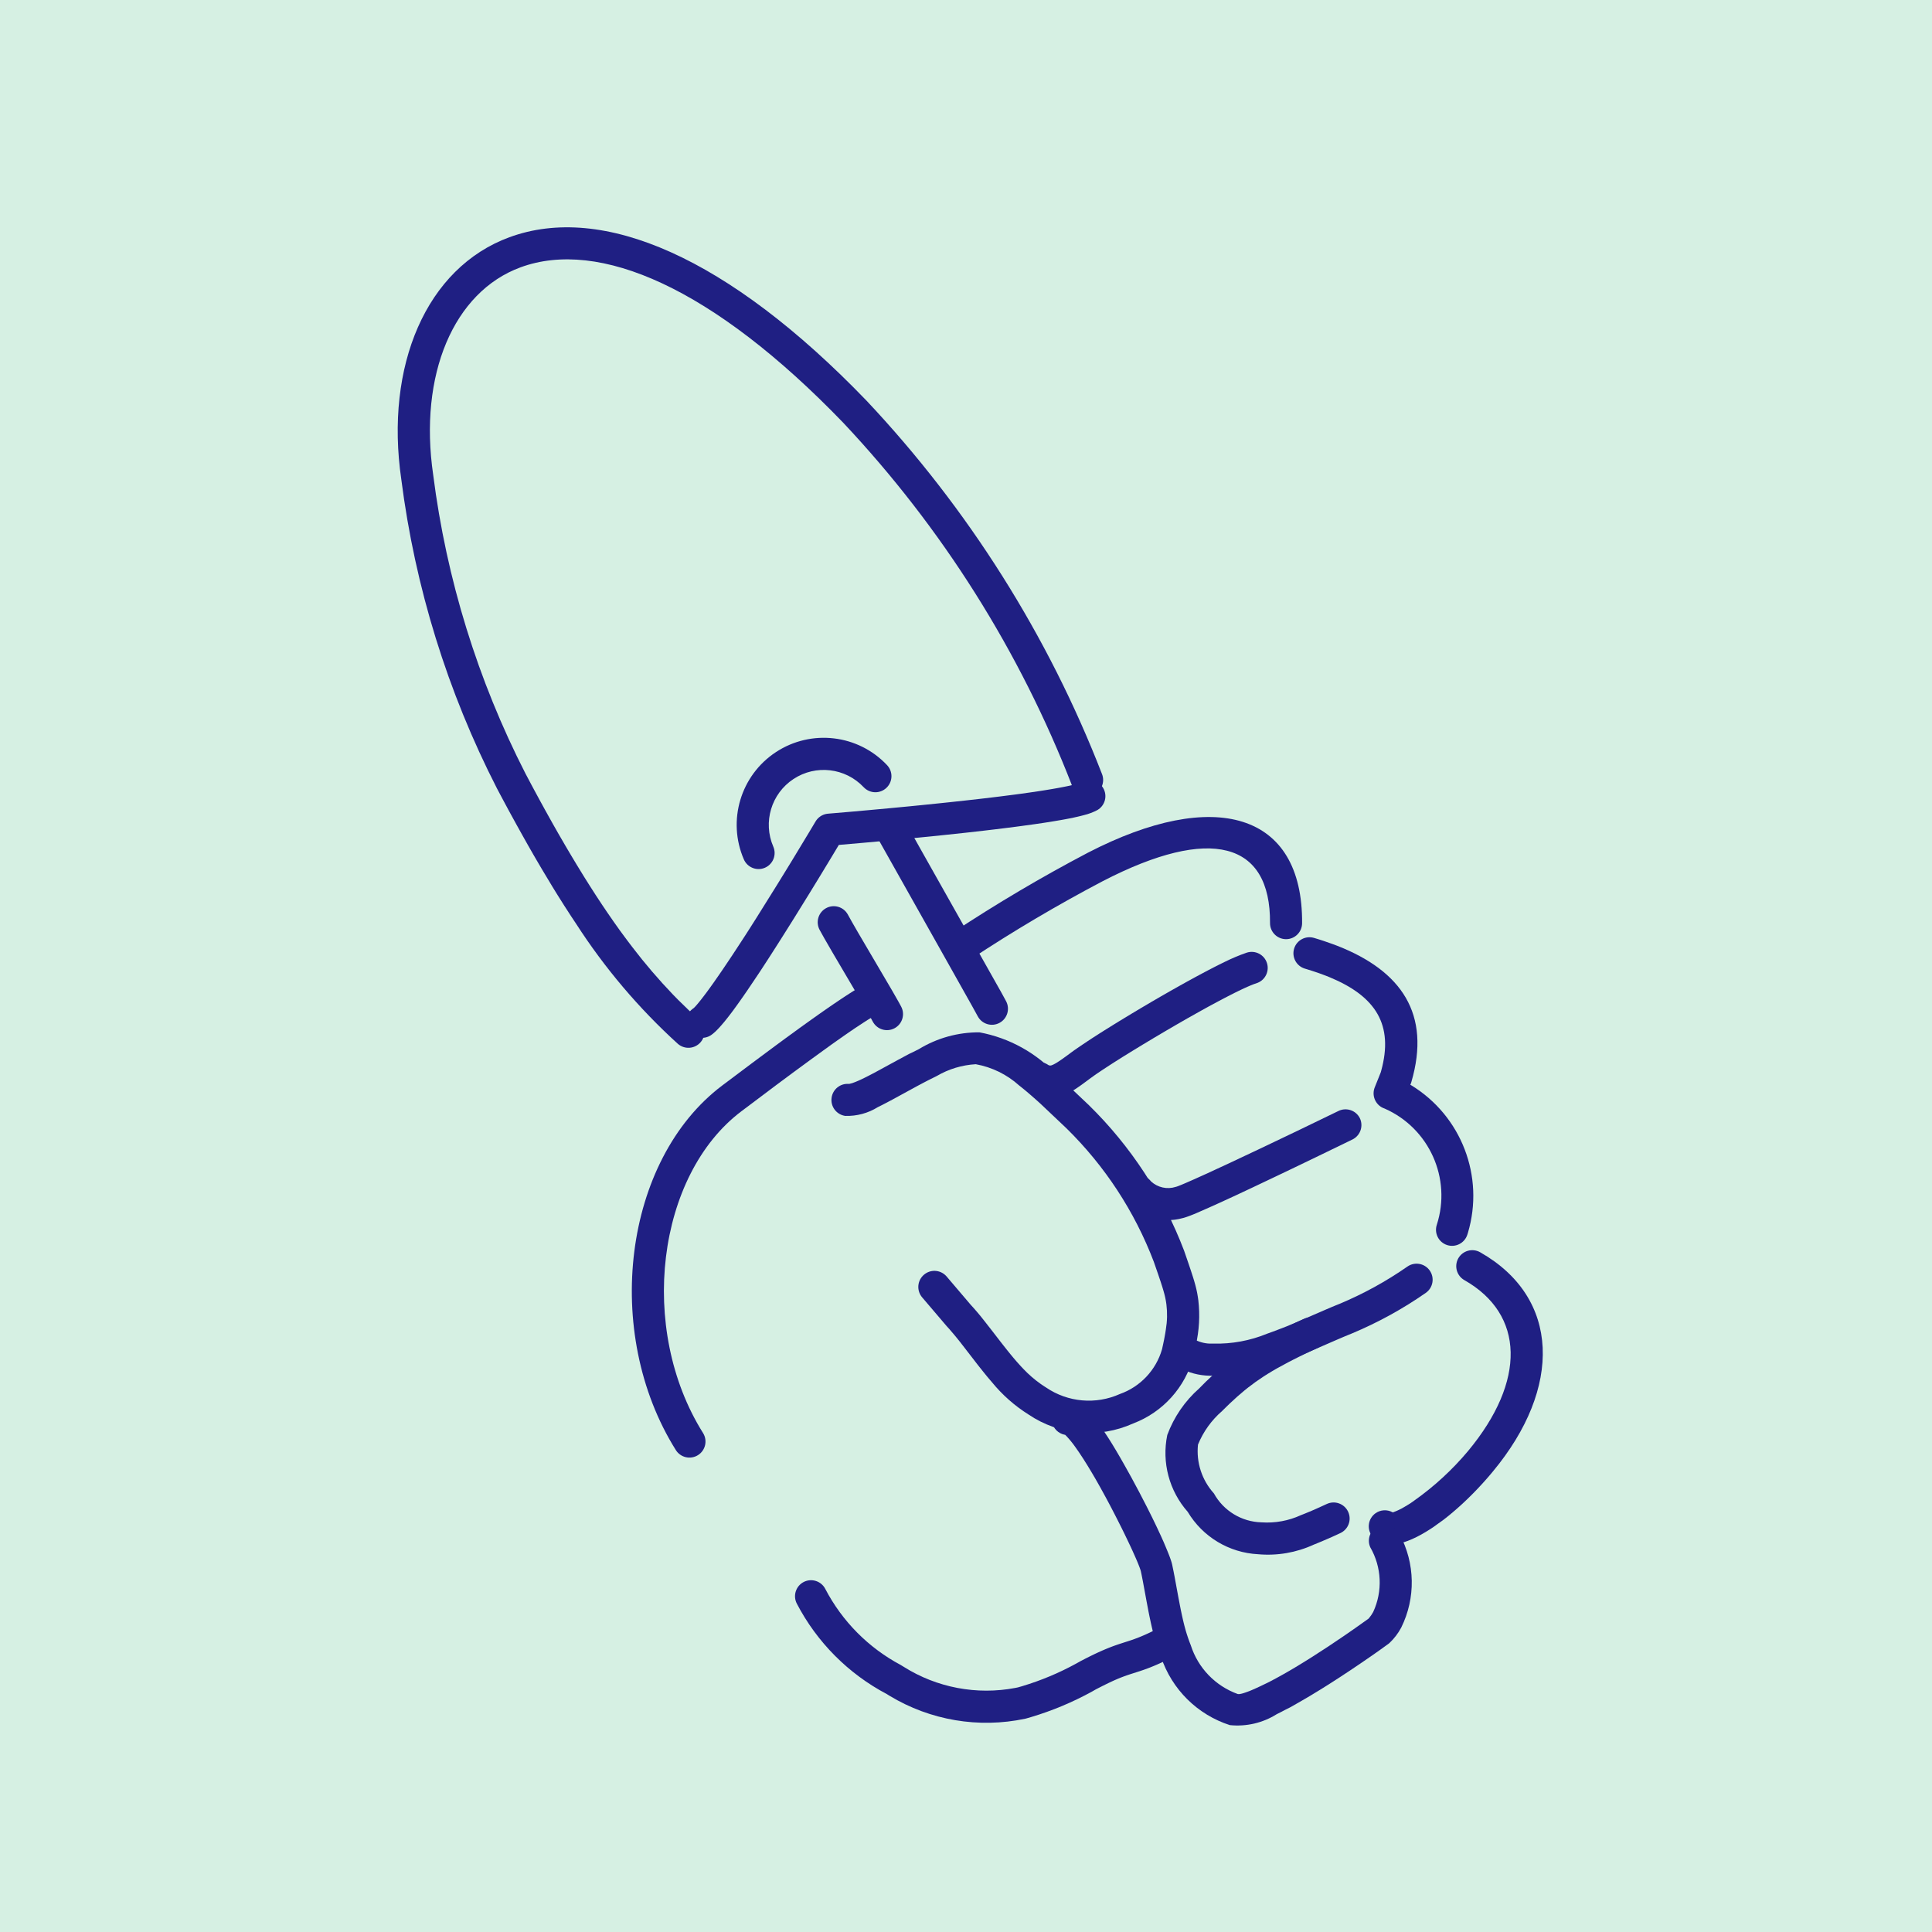
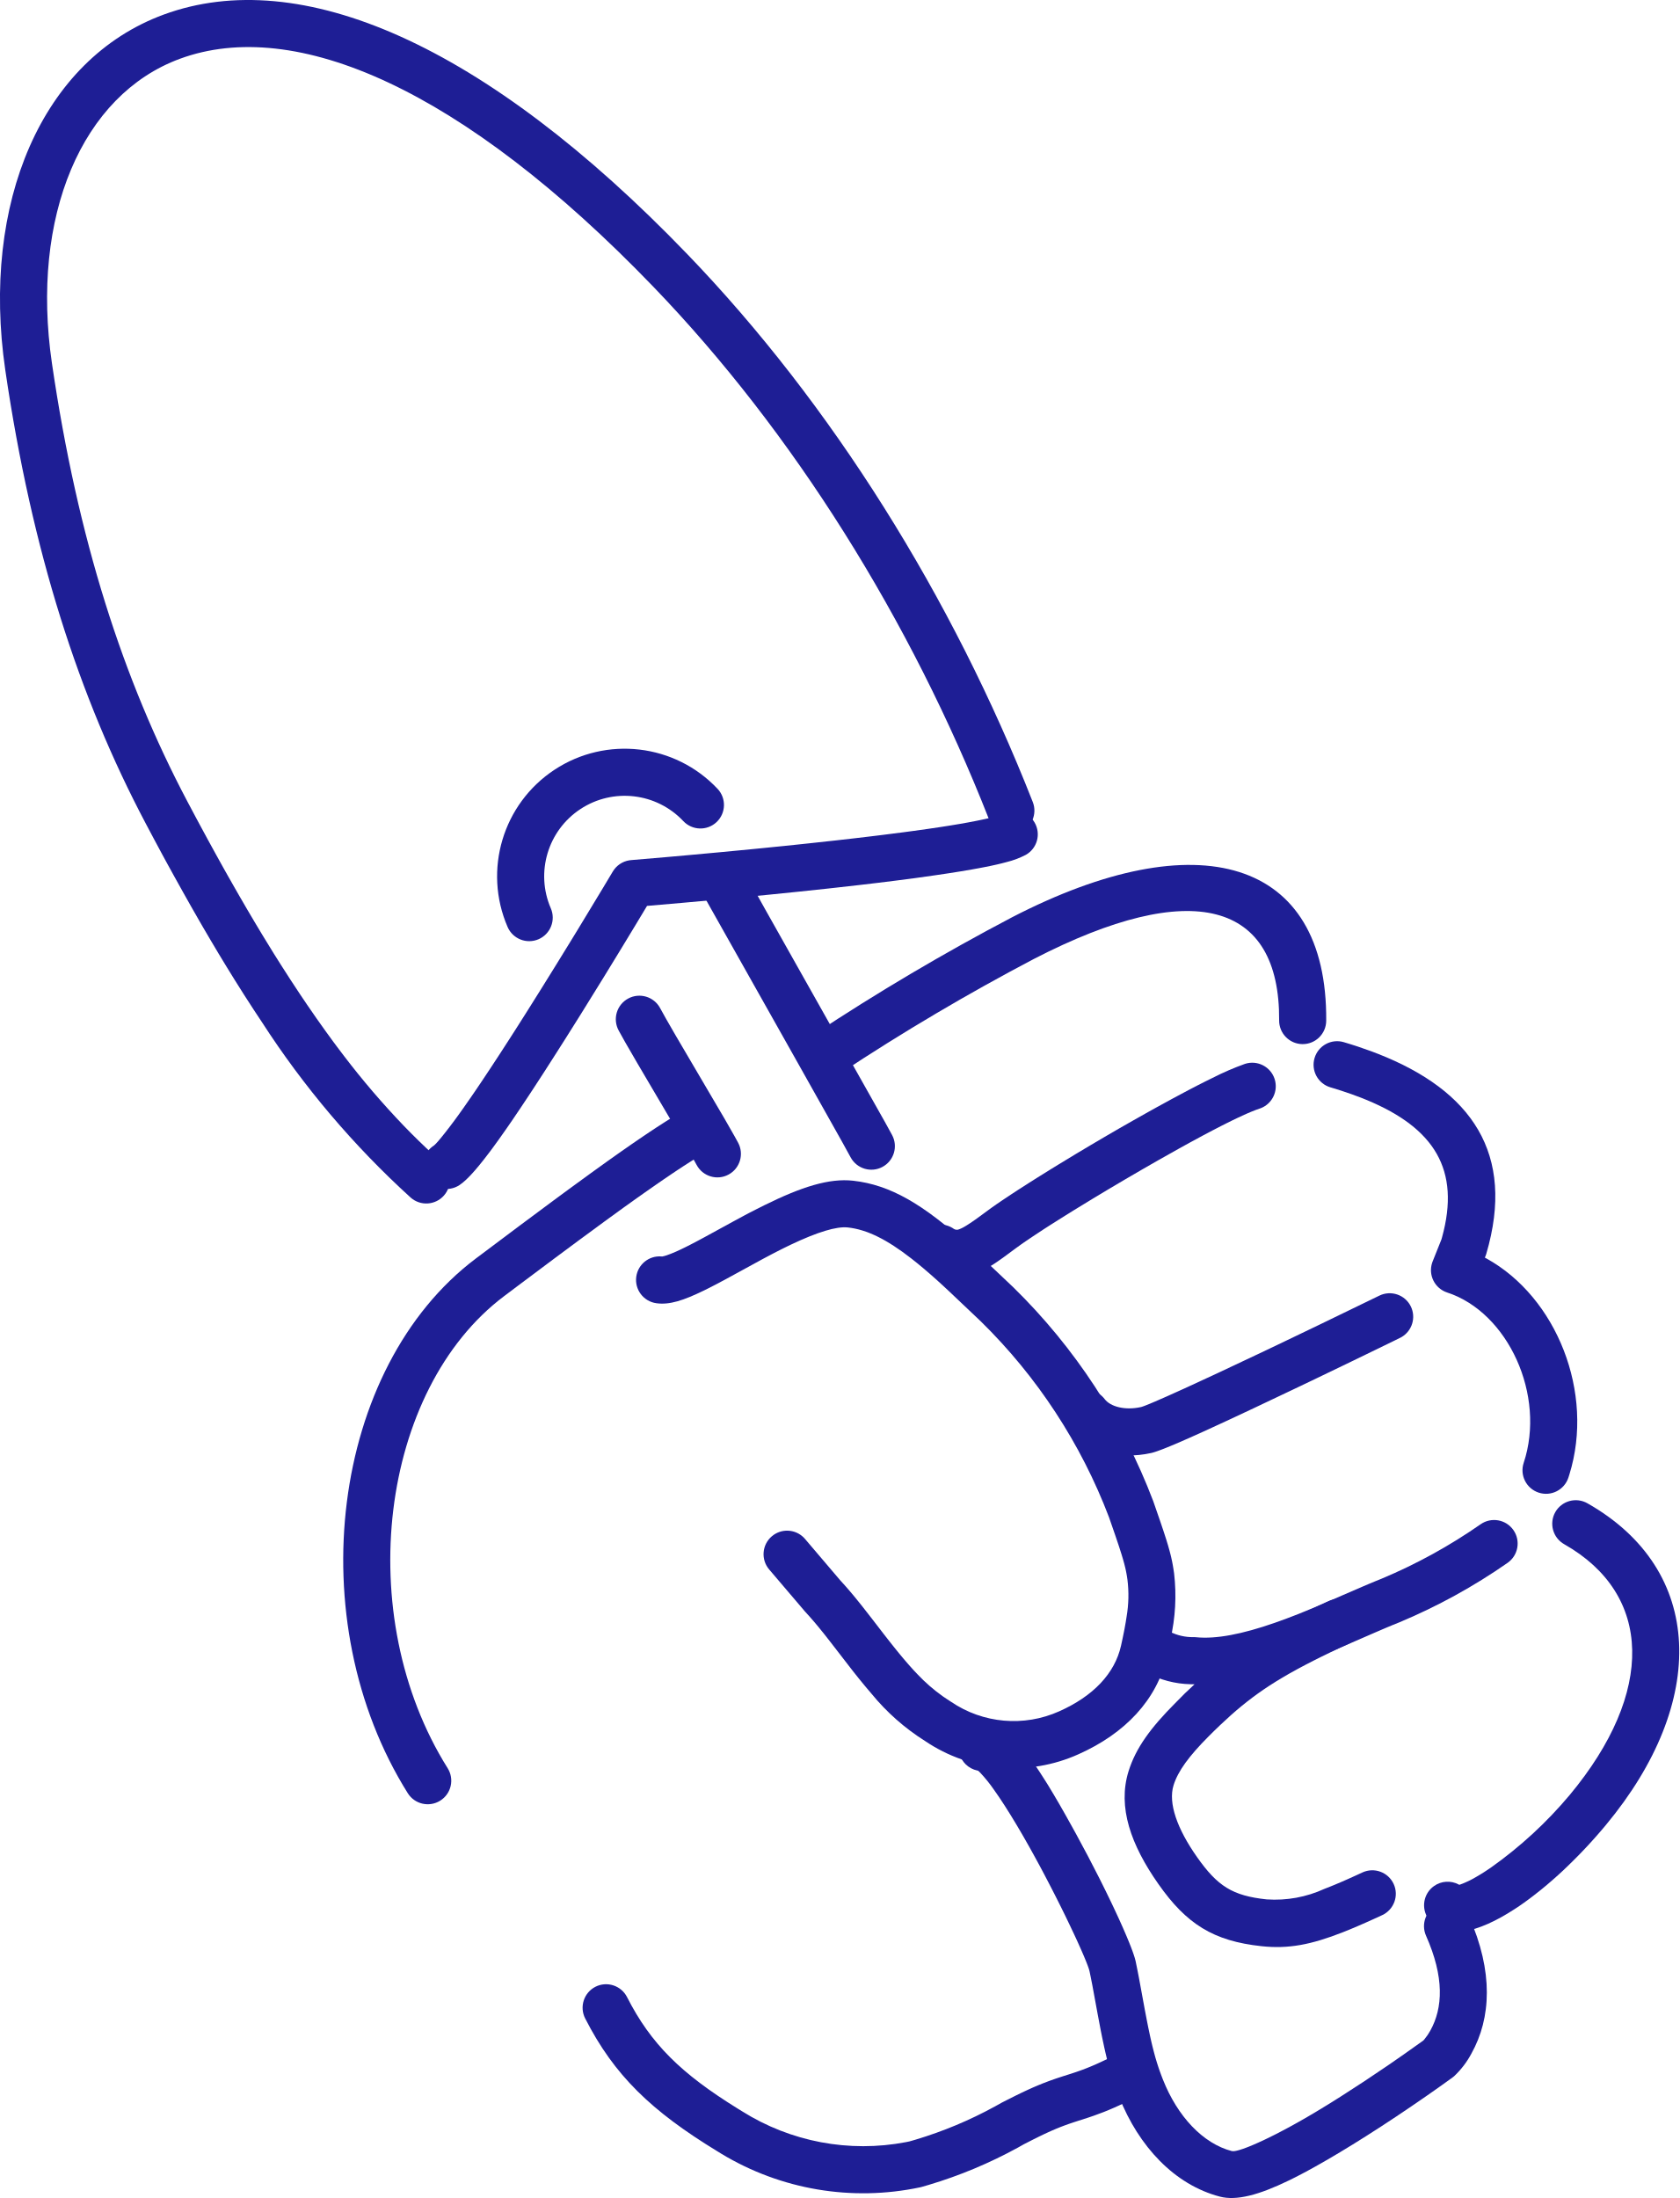
- <svg xmlns="http://www.w3.org/2000/svg" width="85" height="85" viewBox="0 0 85 85">
+ <svg xmlns="http://www.w3.org/2000/svg" width="182.882" height="239.367" viewBox="0 0 182.882 239.367">
  <defs>
    <clipPath id="clip-path">
-       <path id="Path_53498" data-name="Path 53498" d="M1153.109-219.781a.706.706,0,0,1,.933.24l.033.058.559,1,3.6,6.39.2.367a.706.706,0,0,1-.285.957.706.706,0,0,1-.957-.285l-.245-.445-1.336-2.378-2.757-4.9-.028-.05A.706.706,0,0,1,1153.109-219.781Z" transform="translate(-1152.741 219.868)" fill="#1f1f83" />
+       <path id="Path_53498" data-name="Path 53498" d="M1154.078-219.555a2.564,2.564,0,0,1,3.389.873l.121.21,2.03,3.639,13.063,23.2.731,1.331a2.564,2.564,0,0,1-1.035,3.475,2.564,2.564,0,0,1-3.475-1.034l-.888-1.617-4.849-8.633-10.01-17.781-.1-.183A2.565,2.565,0,0,1,1154.078-219.555Z" transform="translate(-1152.741 219.868)" fill="#1e1e95" />
    </clipPath>
    <clipPath id="clip-path-2">
-       <path id="Path_53500" data-name="Path 53500" d="M1233.335-151.882a.706.706,0,0,1,.963-.266c3.525,2,3.62,5.962.555,9.649l-.127.151-.129.15-.065.074-.132.147-.134.145-.135.143-.136.14-.138.138-.138.135-.139.132-.14.129-.07.063-.14.124-.141.121-.14.117-.07.057-.14.111-.07.054-.14.1-.139.1-.138.1-.137.091c-1.115.726-2.114.965-2.589.294a.706.706,0,0,1,.168-.984.706.706,0,0,1,.74-.047l.017.01.037-.012a2.813,2.813,0,0,0,.465-.222l.14-.083c.1-.059.2-.124.3-.2a12.527,12.527,0,0,0,2.373-2.185c2.559-3.079,2.489-6.012-.166-7.518A.706.706,0,0,1,1233.335-151.882Z" transform="translate(-1229.395 152.24)" fill="#1f1f83" />
+       <path id="Path_53500" data-name="Path 53500" d="M1243.7-150.941a2.564,2.564,0,0,1,3.5-.964c12.8,7.263,13.142,21.643,2.017,35.029l-.463.549-.469.543q-.118.135-.238.269l-.479.533-.485.526-.491.518-.495.509-.5.5-.5.49-.5.479-.507.468c-.084.077-.17.154-.255.23l-.509.45-.51.438-.51.424c-.085.07-.169.139-.255.207l-.509.4-.254.2-.507.381-.5.365-.5.349-.5.331c-4.047,2.636-7.675,3.5-9.4,1.068a2.563,2.563,0,0,1,.611-3.573,2.563,2.563,0,0,1,2.688-.17l.063.036.134-.043a10.206,10.206,0,0,0,1.689-.806l.507-.3c.346-.213.712-.451,1.092-.712a45.488,45.488,0,0,0,8.615-7.933c9.289-11.177,9.034-21.824-.6-27.293A2.564,2.564,0,0,1,1243.7-150.941Z" transform="translate(-1229.395 152.24)" fill="#1e1e95" />
    </clipPath>
    <clipPath id="clip-path-3">
-       <path id="Path_53502" data-name="Path 53502" d="M1217.7-200.484a.706.706,0,0,1,.877-.477l.214.065.21.068q.207.069.406.142l.2.075c2.806,1.1,4.131,2.991,3.252,5.994l-.01.032-.012.032-.022.055.045.024a5.7,5.7,0,0,1,2.489,6.486l-.029.091a.706.706,0,0,1-.892.448.706.706,0,0,1-.448-.893,4.183,4.183,0,0,0-2.295-5.11.706.706,0,0,1-.452-.89l.016-.044.264-.659.017-.06c.562-2.033-.235-3.279-2.245-4.117l-.186-.075q-.285-.111-.6-.212l-.213-.067-.106-.032A.706.706,0,0,1,1217.7-200.484Z" transform="translate(-1217.674 200.991)" fill="#1f1f83" />
+       <path id="Path_53502" data-name="Path 53502" d="M1217.78-199.153a2.562,2.562,0,0,1,3.184-1.732c.261.078.522.156.778.237l.761.245q.753.249,1.472.516l.711.272c10.187,4,15,10.858,11.805,21.76l-.038.118-.043.116-.081.2.164.088c7.649,4.21,11.813,14.623,9.037,23.547l-.105.33a2.563,2.563,0,0,1-3.24,1.626,2.562,2.562,0,0,1-1.627-3.24c2.443-7.364-1.7-16.386-8.332-18.552a2.562,2.562,0,0,1-1.64-3.231l.058-.159.957-2.394.062-.216c2.039-7.38-.852-11.9-8.15-14.944l-.674-.272q-1.033-.4-2.172-.77l-.773-.242-.384-.115A2.562,2.562,0,0,1,1217.78-199.153Z" transform="translate(-1217.674 200.991)" fill="#1e1e95" />
    </clipPath>
    <clipPath id="clip-path-4">
-       <path id="Path_53504" data-name="Path 53504" d="M1169.748-218.147c5.556-2.87,9.454-1.78,9.419,3.107a.706.706,0,0,1-.711.7.706.706,0,0,1-.7-.711c.025-3.562-2.6-4.3-7.354-1.845a67.17,67.17,0,0,0-5.823,3.444.706.706,0,0,1-.978-.2.706.706,0,0,1,.2-.979A68.591,68.591,0,0,1,1169.748-218.147Z" transform="translate(-1163.482 219.715)" fill="#1f1f83" />
+       <path id="Path_53504" data-name="Path 53504" d="M1186.232-214.023c20.171-10.418,34.322-6.462,34.194,11.28a2.563,2.563,0,0,1-2.582,2.545,2.565,2.565,0,0,1-2.545-2.582c.092-12.933-9.454-15.6-26.7-6.7a243.839,243.839,0,0,0-21.139,12.5,2.562,2.562,0,0,1-3.552-.723,2.564,2.564,0,0,1,.722-3.552A249.022,249.022,0,0,1,1186.232-214.023Z" transform="translate(-1163.482 219.715)" fill="#1e1e95" />
    </clipPath>
    <clipPath id="clip-path-5">
-       <path id="Path_53506" data-name="Path 53506" d="M1143.932-205.737a.706.706,0,0,1,.957.285l.176.317.281.488,1.482,2.523.293.513.109.2a.706.706,0,0,1-.285.957.706.706,0,0,1-.957-.285l-.147-.266-.226-.395-.415-.709-.994-1.689-.357-.618-.183-.329-.018-.033A.706.706,0,0,1,1143.932-205.737Z" transform="translate(-1143.561 205.822)" fill="#1f1f83" />
+       <path id="Path_53506" data-name="Path 53506" d="M1144.907-205.513a2.563,2.563,0,0,1,3.474,1.036l.638,1.149,1.02,1.773,5.38,9.159,1.063,1.861.395.718a2.564,2.564,0,0,1-1.036,3.474,2.562,2.562,0,0,1-3.473-1.036l-.534-.964-.822-1.434-1.505-2.573-3.61-6.132-1.3-2.244-.664-1.193-.065-.118A2.563,2.563,0,0,1,1144.907-205.513Z" transform="translate(-1143.561 205.822)" fill="#1e1e95" />
    </clipPath>
    <clipPath id="clip-path-6">
-       <path id="Path_53508" data-name="Path 53508" d="M1125.553-193.133a.706.706,0,0,1-.239.97l-.156.1-.166.1-.176.113-.186.122-.2.132-.207.141-.218.15-.348.244-.247.175-.4.289-.573.416-.757.556-.691.513-1.063.8-.491.369c-3.728,2.807-4.572,9.57-1.693,14.16a.706.706,0,0,1-.223.973.706.706,0,0,1-.974-.223c-3.251-5.184-2.3-12.768,2.04-16.039l1.3-.976,1.025-.762.469-.345.652-.475.5-.358.37-.262.345-.241.244-.167.305-.206.215-.142.268-.173.188-.117.119-.073A.706.706,0,0,1,1125.553-193.133Z" transform="translate(-1114.608 193.474)" fill="#1f1f83" />
+       <path id="Path_53508" data-name="Path 53508" d="M1154.345-192.236a2.563,2.563,0,0,1-.868,3.52l-.568.348-.6.379-.639.412-.676.444-.713.478-.752.511-.793.546-1.264.884-.9.634-1.465,1.048-2.081,1.511-2.749,2.02-2.508,1.861-3.858,2.886-1.783,1.34c-13.532,10.189-16.6,34.742-6.146,51.407a2.563,2.563,0,0,1-.809,3.534,2.564,2.564,0,0,1-3.534-.809c-11.8-18.818-8.362-46.354,7.406-58.227l4.723-3.542,3.721-2.766,1.7-1.253,2.366-1.724,1.807-1.3,1.342-.951,1.254-.875.885-.608,1.108-.748.78-.515.973-.627.681-.426.434-.264A2.563,2.563,0,0,1,1154.345-192.236Z" transform="translate(-1114.608 193.474)" fill="#1e1e95" />
    </clipPath>
    <clipPath id="clip-path-7">
-       <path id="Path_53510" data-name="Path 53510" d="M1140.41-100.758a.706.706,0,0,1,.95.309,7.959,7.959,0,0,0,3.315,3.342l.132.081a6.825,6.825,0,0,0,4.916.929l.112-.023.184-.053a12.291,12.291,0,0,0,2.377-.994l.213-.119.217-.112.2-.1.183-.089.172-.08.161-.072.154-.066.15-.061.148-.057.074-.027.151-.053.078-.026.16-.052.228-.073.137-.045.131-.046.064-.024.129-.049.13-.053.135-.058.141-.064.151-.071.164-.08.179-.09.2-.1a.706.706,0,0,1,.952.3.706.706,0,0,1-.3.952l-.217.112-.2.1-.183.089-.172.08-.161.072-.154.066-.15.061-.074.029-.149.055-.075.027-.154.052-.458.147-.134.045-.129.047-.129.049-.13.053-.135.058-.141.064-.074.035-.157.076-.172.085-.284.145-.175.1a13.717,13.717,0,0,1-2.679,1.121l-.215.062-.045.011a8.231,8.231,0,0,1-5.965-1.009l-.121-.075a9.429,9.429,0,0,1-3.961-3.982A.706.706,0,0,1,1140.41-100.758Z" transform="translate(-1140.025 100.835)" fill="#1f1f83" />
+       <path id="Path_53510" data-name="Path 53510" d="M1141.424-100.555a2.564,2.564,0,0,1,3.449,1.12c2.6,5.109,5.892,8.326,12.035,12.132l.478.294a24.779,24.779,0,0,0,17.847,3.373l.406-.083.667-.193a44.619,44.619,0,0,0,8.628-3.609l.774-.431.788-.4.723-.362.666-.325.623-.291.583-.263.56-.239q.274-.114.544-.22l.537-.205.271-.1.547-.192.282-.095.582-.189.828-.263.5-.165.477-.167.234-.085.467-.178c.154-.061.312-.125.471-.191l.489-.209.512-.232.55-.259.6-.291.651-.327.718-.369a2.562,2.562,0,0,1,3.454,1.1,2.564,2.564,0,0,1-1.1,3.455l-.788.4-.723.362-.666.325-.623.291-.584.263-.559.239-.544.22-.268.1-.54.2-.271.1-.557.19-1.661.535-.486.165-.47.169-.467.178c-.154.061-.312.125-.47.191l-.488.209-.512.232-.269.126-.572.275-.623.309-1.03.526-.637.358a49.8,49.8,0,0,1-9.727,4.068l-.78.226-.163.04a29.88,29.88,0,0,1-21.653-3.663l-.439-.271c-7.167-4.371-11.223-8.26-14.38-14.456A2.565,2.565,0,0,1,1141.424-100.555Z" transform="translate(-1140.025 100.835)" fill="#1e1e95" />
    </clipPath>
    <clipPath id="clip-path-8">
-       <path id="Path_53512" data-name="Path 53512" d="M1185.37-198.672a.706.706,0,0,1,.889.455.706.706,0,0,1-.412.873l-.138.048-.052.019-.113.045-.123.053-.134.06-.144.067-.154.074-.162.08-.17.086-.269.139-.284.15-.4.215-.31.171-.643.361-.437.251-.525.306-.495.293-.482.289-.573.35-.323.2-.4.253-.185.119-.334.219-.217.146-.126.088-.165.119-.351.259-.11.079-.145.1-.087.057-.082.05-.04.023-.077.042-.078.039-.08.036-.084.035a1.54,1.54,0,0,1-1.536-.152.706.706,0,0,1-.169-.984.706.706,0,0,1,.944-.2l.041.027a.169.169,0,0,0,.17.007l.044-.018.051-.025.058-.032.066-.039.074-.048.083-.056.094-.065.161-.116.219-.162.12-.087.144-.1.162-.111.275-.184.2-.132.33-.212.236-.149.374-.233.261-.161.544-.33.423-.253.431-.254.435-.253.435-.249.43-.242.282-.157.413-.226.267-.143.259-.137.249-.129.239-.121.227-.112A8.331,8.331,0,0,1,1185.37-198.672Z" transform="translate(-1175.521 198.706)" fill="#1f1f83" />
+       <path id="Path_53512" data-name="Path 53512" d="M1211.277-198.582a2.564,2.564,0,0,1,3.226,1.653,2.564,2.564,0,0,1-1.494,3.169l-.5.176-.188.071-.408.164-.447.192-.488.219-.523.244-.559.268-.587.291-.618.312-.978.505-1.031.545-1.446.782-1.125.621-2.333,1.312-1.587.911-1.905,1.109-1.8,1.063-1.75,1.051-2.082,1.272-1.171.729-1.454.918-.671.431-1.213.8-.787.531-.458.319-.6.433-1.274.94-.4.286-.527.364-.316.206-.3.182-.144.083-.281.154-.283.141-.29.132-.306.128a5.59,5.59,0,0,1-5.576-.551,2.563,2.563,0,0,1-.614-3.573,2.564,2.564,0,0,1,3.426-.711l.147.1a.615.615,0,0,0,.619.026l.161-.065.183-.089.209-.116.238-.143.269-.173.3-.2.341-.237.584-.421.8-.589.435-.316.521-.368.589-.4,1-.667.736-.481,1.2-.769.857-.541,1.356-.846.948-.583,1.977-1.2,1.537-.917,1.565-.922,1.578-.917,1.579-.9,1.561-.88,1.025-.569,1.5-.82.969-.52.939-.5.9-.469.867-.439.823-.406A30.232,30.232,0,0,1,1211.277-198.582Z" transform="translate(-1175.522 198.706)" fill="#1e1e95" />
    </clipPath>
    <clipPath id="clip-path-9">
-       <path id="Path_53514" data-name="Path 53514" d="M1201.444-173.83a.706.706,0,0,1-.282.922l-.214.106-1.279.62-1.056.509-.692.331-1.2.57-.739.347-.726.334-.46.207-.329.144-.226.1-.149.061-.131.051-.113.041-.065.022-.058.018-.049.014-.022.005a2.456,2.456,0,0,1-2.519-.763.706.706,0,0,1,.135-.989.706.706,0,0,1,.958.1l.032.039a1.109,1.109,0,0,0,1.087.24l.026-.007.057-.019.05-.019.127-.051.161-.068.361-.158.526-.237.987-.456,1.337-.63.68-.324,1.047-.5,1.8-.871A.706.706,0,0,1,1201.444-173.83Z" transform="translate(-1190.99 174.226)" fill="#1f1f83" />
+       <path id="Path_53514" data-name="Path 53514" d="M1228.941-172.787a2.564,2.564,0,0,1-1.023,3.346l-.776.386L1222.5-166.8l-3.834,1.847-2.511,1.2-4.365,2.07-2.684,1.258-2.635,1.214-1.67.751-1.193.521-.822.348-.541.22-.476.185-.409.15-.237.081-.209.065-.177.049-.078.018c-3.481.776-7.137-.131-9.144-2.771a2.564,2.564,0,0,1,.491-3.592,2.564,2.564,0,0,1,3.476.348l.115.142c.646.848,2.252,1.247,3.947.87l.095-.026.206-.071.18-.068.46-.184.585-.247,1.311-.573,1.909-.86,3.582-1.655,4.854-2.288,2.468-1.177,3.8-1.825,6.523-3.163A2.564,2.564,0,0,1,1228.941-172.787Z" transform="translate(-1190.99 174.226)" fill="#1e1e95" />
    </clipPath>
    <clipPath id="clip-path-10">
-       <path id="Path_53516" data-name="Path 53516" d="M1208.816-150.012a.706.706,0,0,1,.983.175.706.706,0,0,1-.176.983,17.468,17.468,0,0,1-3.248,1.784l-.185.075-.206.086-.326.14-.958.417-.229.1-.3.124-.281.114-.135.054-.263.1c-.129.049-.256.095-.382.139a7.259,7.259,0,0,1-2.868.517l-.066-.006h-.066a2.925,2.925,0,0,1-1.327-.35l-.093-.053a.706.706,0,0,1-.251-.966.706.706,0,0,1,.924-.274l.042.023a1.512,1.512,0,0,0,.707.207h.125l.041,0a5.836,5.836,0,0,0,2.367-.436c.116-.041.234-.083.355-.129l.247-.095.259-.1.273-.113.143-.06,1.333-.577.22-.094.193-.08.173-.07A16.025,16.025,0,0,0,1208.816-150.012Z" transform="translate(-1198.344 150.139)" fill="#1f1f83" />
+       <path id="Path_53516" data-name="Path 53516" d="M1236.36-149.678a2.564,2.564,0,0,1,3.57.637,2.565,2.565,0,0,1-.637,3.569,63.409,63.409,0,0,1-11.79,6.478l-.673.271-.748.312-1.185.508-3.479,1.513-.83.353-1.075.45-1.019.414-.492.195-.957.367c-.47.177-.931.344-1.386.5-4.047,1.415-7.438,2.095-10.413,1.877l-.24-.021h-.238a10.621,10.621,0,0,1-4.818-1.27l-.339-.191a2.561,2.561,0,0,1-.912-3.509,2.563,2.563,0,0,1,3.354-1l.154.084a5.488,5.488,0,0,0,2.566.753l.452.005.148.011c2.165.218,5.017-.33,8.593-1.581.421-.148.849-.3,1.289-.468l.9-.345.939-.375.992-.409.519-.218,4.839-2.095.8-.34.7-.291.629-.254A58.178,58.178,0,0,0,1236.36-149.678Z" transform="translate(-1198.344 150.139)" fill="#1e1e95" />
    </clipPath>
    <clipPath id="clip-path-11">
-       <path id="Path_53518" data-name="Path 53518" d="M1204.664-141.347a.706.706,0,0,1-.342.938l-.283.133-.268.128-.254.124-.241.121-.229.118c-.335.175-.633.343-.909.514l-.18.115c-.237.154-.458.312-.675.482l-.162.13c-.215.176-.428.366-.649.576l-.167.162-.172.17a3.909,3.909,0,0,0-1.056,1.472,2.767,2.767,0,0,0,.7,2.149,2.461,2.461,0,0,0,2.092,1.273,3.57,3.57,0,0,0,1.737-.317l.182-.072.094-.039.2-.083.208-.091.221-.1.234-.107a.706.706,0,0,1,.938.344.706.706,0,0,1-.344.938l-.258.119-.245.11-.234.1-.223.094-.212.086a4.818,4.818,0,0,1-2.442.421,3.834,3.834,0,0,1-3.1-1.865,3.912,3.912,0,0,1-.9-3.38,5.081,5.081,0,0,1,1.405-2.051,11.74,11.74,0,0,1,2.579-2.029l.214-.122.11-.061.228-.123.118-.062.243-.126.255-.128.268-.131.281-.135.3-.139A.706.706,0,0,1,1204.664-141.347Z" transform="translate(-1197.612 141.755)" fill="#1f1f83" />
+       <path id="Path_53518" data-name="Path 53518" d="M1223.215-140.274a2.563,2.563,0,0,1-1.241,3.406l-1.027.483-.974.466-.923.45-.875.438-.832.428c-1.218.636-2.3,1.246-3.3,1.868l-.655.417c-.859.559-1.662,1.134-2.449,1.751l-.588.471c-.78.64-1.552,1.328-2.354,2.091l-.608.587-.624.618c-2.138,2.145-3.35,3.785-3.834,5.345-.6,1.941.4,4.741,2.552,7.8,2.237,3.184,3.866,4.224,7.593,4.621a12.961,12.961,0,0,0,6.3-1.151l.659-.26.343-.14.715-.3.757-.331.8-.36.849-.39a2.565,2.565,0,0,1,3.405,1.248,2.564,2.564,0,0,1-1.25,3.4l-.938.43-.891.4-.848.37-.81.341-.771.312c-3.527,1.387-5.978,1.836-8.867,1.529-5.27-.56-8.2-2.427-11.247-6.772-2.988-4.252-4.463-8.371-3.254-12.269.793-2.554,2.422-4.758,5.1-7.445a42.62,42.62,0,0,1,9.363-7.366l.777-.444.4-.222.827-.447q.21-.112.428-.225l.884-.456.927-.464.973-.475,1.021-.489,1.074-.5A2.562,2.562,0,0,1,1223.215-140.274Z" transform="translate(-1197.612 141.755)" fill="#1e1e95" />
    </clipPath>
    <clipPath id="clip-path-12">
-       <path id="Path_53520" data-name="Path 53520" d="M1149.307-185.349l.246-.124a5.047,5.047,0,0,1,2.667-.738,6.172,6.172,0,0,1,3.409,1.886l.215.195.3.281.887.84a17.849,17.849,0,0,1,4.191,6.406l.2.582.105.313.086.265.053.173.044.156.026.1.023.093.029.134.017.088.022.133.02.138a5.813,5.813,0,0,1-.11,1.983l-.049.241q-.026.124-.056.256a4.327,4.327,0,0,1-2.653,2.945,4.739,4.739,0,0,1-4.6-.393,6.656,6.656,0,0,1-1.616-1.428l-.149-.175-.077-.092-.157-.194-.166-.208-.086-.109-.625-.809-.156-.2-.141-.175-.131-.158-.086-.1-.085-.1-.132-.146-1.073-1.259a.706.706,0,0,1,.079-1,.706.706,0,0,1,.961.042l.034.037,1.055,1.239.14.155.136.156.091.108.094.114.2.253.3.384.35.454.157.2.148.187.141.174.134.162.129.15.063.071.122.135.118.126a5.115,5.115,0,0,0,.749.651l.122.084.126.081a3.341,3.341,0,0,0,3.25.286,2.958,2.958,0,0,0,1.852-1.966l.048-.219.042-.2c.007-.033.013-.065.019-.1l.033-.184.027-.173a3.794,3.794,0,0,0,.024-1.1l-.016-.109-.012-.071-.021-.108-.017-.075-.03-.119-.037-.131-.044-.147-.073-.228-.118-.35-.187-.539a16.4,16.4,0,0,0-3.84-5.868l-.959-.908-.2-.189-.2-.179-.191-.168-.184-.158-.178-.148-.173-.138a3.884,3.884,0,0,0-1.907-.934,3.823,3.823,0,0,0-1.713.517l-.2.1-.2.1-.169.088-.272.144-1.1.6-.271.144-.237.122-.145.072a2.561,2.561,0,0,1-1.436.387.706.706,0,0,1-.6-.8.706.706,0,0,1,.75-.608l.027,0h0a.967.967,0,0,0,.133-.035c.081-.027.177-.065.29-.115l.143-.066.141-.069.136-.069.149-.077.253-.135.9-.491.306-.164.187-.1Z" transform="translate(-1145.708 186.225)" fill="#1f1f83" />
+       <path id="Path_53520" data-name="Path 53520" d="M1158.773-183.046l.894-.45c4.091-2.022,7.081-2.965,9.68-2.678,4.091.452,7.638,2.6,12.376,6.848l.779.707,1.094,1.02,3.221,3.05a64.8,64.8,0,0,1,15.215,23.254l.732,2.111.383,1.135.312.961.191.629.16.568.093.353.083.337.106.487.062.319.082.482.074.5a21.1,21.1,0,0,1-.4,7.2l-.176.875c-.063.3-.13.609-.2.928-1.077,4.791-4.591,8.444-9.631,10.692a17.2,17.2,0,0,1-16.7-1.428,24.17,24.17,0,0,1-5.868-5.184l-.54-.636-.279-.335-.572-.7-.6-.754-.311-.4-2.271-2.937-.567-.72-.513-.635-.477-.575-.312-.362-.309-.353-.48-.529-3.894-4.571a2.563,2.563,0,0,1,.288-3.614,2.564,2.564,0,0,1,3.49.153l.124.135,3.83,4.5.509.562.495.567.332.393.343.413.739.918,1.087,1.394,1.27,1.649.569.727.537.677.51.63.487.586.467.545c.076.088.151.174.228.258l.441.49.43.456a18.579,18.579,0,0,0,2.72,2.364l.442.3c.15.1.3.2.459.3a12.127,12.127,0,0,0,11.8,1.04c3.678-1.641,6.038-4.095,6.722-7.137l.174-.8.151-.742c.024-.119.046-.237.068-.352l.119-.67.1-.627a13.774,13.774,0,0,0,.089-4l-.059-.394-.045-.259-.077-.394-.062-.272-.109-.434-.133-.477-.161-.535-.264-.829-.427-1.269-.678-1.955a59.538,59.538,0,0,0-13.94-21.3l-3.481-3.3-.74-.687-.714-.648-.692-.61q-.34-.3-.669-.573l-.648-.536-.628-.5c-2.679-2.086-4.833-3.158-6.922-3.389-1.238-.137-3.319.5-6.219,1.876l-.711.346-.744.374-.615.318-.988.524-4,2.184-.982.524-.86.443-.527.262c-2.27,1.107-3.781,1.6-5.212,1.4a2.564,2.564,0,0,1-2.189-2.89,2.563,2.563,0,0,1,2.722-2.206l.1.009-.013,0,.012,0a3.511,3.511,0,0,0,.482-.128c.294-.1.643-.235,1.052-.417l.52-.239.512-.25.494-.25.541-.28.919-.491,3.262-1.783,1.11-.6.677-.359Z" transform="translate(-1145.709 186.225)" fill="#1e1e95" />
    </clipPath>
    <clipPath id="clip-path-13">
-       <path id="Path_53522" data-name="Path 53522" d="M1140.457-225.369a.706.706,0,0,1,.963.263.706.706,0,0,1-.263.963,2.563,2.563,0,0,1-.577.218l-.142.037-.154.037-.167.037-.179.037-.193.037-.206.037-.338.057-.377.06-.406.06-.587.081-.635.082-.507.063-.533.063-.749.085-.194.021-.857.091-.877.089-.445.044-.9.086-.451.042-.85.077-1.048.091-.352.586-.491.81-.457.746c-.228.371-.456.739-.681,1.1l-.447.711-.275.434-.391.61-.294.452-.141.214-.269.4-.252.373-.179.259-.225.318-.158.218-.1.135-.144.188-.046.059-.132.164-.124.146-.078.088-.074.08-.07.072-.067.064a1.435,1.435,0,0,1-.179.144.706.706,0,0,1-.978-.2.706.706,0,0,1,.161-.95l.039-.028a.174.174,0,0,0,.023-.018l.031-.029.038-.04.045-.05.08-.094.127-.158.149-.193.125-.167.134-.184.143-.2.229-.329.163-.237.169-.251.268-.4.283-.432.3-.46.206-.322.272-.429c.292-.463.592-.942.893-1.43l.454-.737.227-.371.729-1.205.292-.489a.707.707,0,0,1,.5-.337l.068-.007,1.007-.086.773-.069.9-.083.892-.085.442-.044.871-.089.428-.045.8-.087.55-.062.524-.062.336-.041.635-.081.3-.04.426-.06.4-.059.247-.039.32-.053.244-.043.222-.042.136-.027.184-.039.159-.037.132-.034.072-.021.059-.019.046-.017.018-.008Z" transform="translate(-1123.066 225.462)" fill="#1f1f83" />
+       <path id="Path_53522" data-name="Path 53522" d="M1186.2-225.125a2.563,2.563,0,0,1,3.5.956,2.562,2.562,0,0,1-.956,3.5,9.293,9.293,0,0,1-2.095.791l-.516.135-.561.134-.605.133-.651.133-.7.134-.746.135-1.227.209-1.367.216-1.476.219-2.129.3-2.307.3-1.842.227-1.937.228-2.72.307-.7.077q-1.534.167-3.11.331l-3.184.324-1.614.159-3.257.312-1.636.152-3.084.28-3.8.33-1.279,2.126-1.784,2.939-1.658,2.708c-.828,1.347-1.656,2.682-2.472,3.992l-1.623,2.582-1,1.574-1.418,2.214-1.068,1.642-.511.778-.976,1.47-.916,1.355-.65.941-.815,1.154-.573.79-.364.491-.522.682q-.083.108-.167.213l-.481.6-.448.531-.282.318-.27.289-.256.26-.242.232a5.21,5.21,0,0,1-.652.522,2.563,2.563,0,0,1-3.551-.727,2.563,2.563,0,0,1,.583-3.45l.143-.1a.634.634,0,0,0,.084-.066l.112-.106.14-.145.163-.182.289-.341.462-.574.542-.7.452-.6.488-.668.518-.727.832-1.195.591-.862.615-.913.972-1.462,1.027-1.569,1.08-1.672.748-1.169.988-1.557c1.061-1.679,2.148-3.42,3.241-5.19l1.647-2.675.823-1.347,2.648-4.375,1.062-1.774a2.567,2.567,0,0,1,1.806-1.223l.247-.027,3.655-.312,2.807-.25,3.258-.3,3.238-.31,1.6-.158,3.163-.322,1.554-.164,2.912-.317,1.995-.227,1.9-.225,1.219-.149,2.307-.294,1.087-.146,1.546-.216,1.438-.213.9-.141,1.161-.192.887-.158.807-.154.493-.1.667-.143.576-.135.478-.124.262-.076.215-.069.165-.063.065-.028Z" transform="translate(-1123.066 225.462)" fill="#1e1e95" />
    </clipPath>
    <clipPath id="clip-path-14">
-       <path id="Path_53524" data-name="Path 53524" d="M1083.065-311.135c4.085-1.5,9.612.861,15.706,7.187a50.765,50.765,0,0,1,10.365,16.435.706.706,0,0,1-.4.915.707.707,0,0,1-.916-.4,49.357,49.357,0,0,0-10.067-15.972c-5.747-5.966-10.756-8.107-14.2-6.841-2.947,1.083-4.488,4.73-3.843,9.133a39.9,39.9,0,0,0,4.06,13.14l.246.464.122.228.242.448.24.438.238.428.118.211.235.414.116.2.232.4q.116.2.231.39l.229.381q.171.283.34.555l.226.359q.281.444.559.861l.223.33q.277.407.553.79l.221.3.11.148.221.291a24.465,24.465,0,0,0,1.785,2.085l.227.232q.456.458.923.872a.707.707,0,0,1,.062,1,.706.706,0,0,1-1,.061,26.63,26.63,0,0,1-4.471-5.277l-.232-.35q-.289-.442-.582-.911l-.234-.38q-.235-.384-.472-.786l-.239-.407-.12-.207-.241-.421-.242-.431-.245-.44-.247-.45-.125-.229-.25-.466q-.126-.235-.253-.476a41.307,41.307,0,0,1-4.209-13.595C1077.578-305.474,1079.4-309.79,1083.065-311.135Z" transform="translate(-1078.151 311.572)" fill="#1f1f83" />
+       <path id="Path_53524" data-name="Path 53524" d="M1095.989-309.987c14.831-5.45,34.9,3.127,57.016,26.091,15.711,16.309,28.858,37.337,37.628,59.666a2.564,2.564,0,0,1-1.448,3.323,2.565,2.565,0,0,1-3.324-1.449c-8.531-21.72-21.319-42.174-36.547-57.983-20.865-21.66-39.049-29.432-51.557-24.836-10.7,3.932-16.294,17.171-13.951,33.157,2.809,19.2,7.749,34.469,14.738,47.7l.894,1.683c.15.277.3.553.444.828l.88,1.627.872,1.591.863,1.555c.144.256.286.511.43.764l.853,1.5c.142.247.282.494.423.738l.842,1.451q.42.717.837,1.417l.83,1.384q.621,1.026,1.236,2.015l.82,1.3q1.021,1.61,2.031,3.125l.809,1.2q1.006,1.479,2.009,2.868l.8,1.1q.2.271.4.539l.8,1.058A88.777,88.777,0,0,0,1122.1-189l.823.842q1.655,1.664,3.352,3.165a2.566,2.566,0,0,1,.224,3.619,2.564,2.564,0,0,1-3.619.223,96.665,96.665,0,0,1-16.233-19.156l-.841-1.27q-1.05-1.606-2.111-3.308l-.851-1.378q-.855-1.394-1.715-2.854l-.867-1.477q-.217-.374-.434-.751l-.875-1.529-.88-1.564-.891-1.6-.9-1.635c-.151-.276-.3-.553-.452-.831l-.907-1.691q-.458-.855-.917-1.728c-7.263-13.754-12.385-29.581-15.28-49.354C1076.072-289.432,1082.692-305.1,1095.989-309.987Z" transform="translate(-1078.151 311.572)" fill="#1e1e95" />
    </clipPath>
    <clipPath id="clip-path-15">
-       <path id="Path_53526" data-name="Path 53526" d="M1180.571-128.474c.473-.083.91.189,1.421.836l.1.126.1.135c.033.046.066.094.1.143l.1.152.052.079.106.166.109.175.168.279.176.3.182.32.19.34.132.238c.236.431.47.877.688,1.308l.2.4.143.294.091.19.086.185.083.178.114.254.1.236.089.215.052.13.045.119.037.107c.012.034.021.065.031.095l.022.082.008.036.056.272.046.236.17.924.062.324.039.2.057.27.037.166.037.156.037.147.038.14c.006.023.013.045.019.068l.04.132.042.128.043.126.046.126.049.126a3.367,3.367,0,0,0,2.068,2.145.3.3,0,0,0,.124-.007l.061-.014.07-.02.079-.026.087-.031.1-.037.1-.042.168-.074.185-.085.131-.063.208-.1.146-.075.229-.122.159-.087.163-.091.254-.145.262-.155q.357-.214.738-.455c.473-.3.953-.617,1.422-.939l.469-.325.593-.421.033-.037a1.645,1.645,0,0,0,.176-.259,3.092,3.092,0,0,0-.129-2.847.706.706,0,0,1,.358-.932.706.706,0,0,1,.932.358,4.472,4.472,0,0,1,.072,4.107,2.621,2.621,0,0,1-.516.677l-.025.021-.068.05-.276.2-.222.157-.241.168c-.595.413-1.213.826-1.822,1.213-.263.167-.52.325-.768.474l-.227.135-.22.128-.213.122-.1.058-.2.112-.2.1-.19.1-.183.091a3.251,3.251,0,0,1-2.07.485,4.718,4.718,0,0,1-3.024-2.992l-.058-.149-.054-.147-.051-.146-.024-.073-.046-.148c-.008-.025-.015-.05-.023-.075l-.044-.154c-.008-.026-.014-.053-.022-.079l-.042-.164-.041-.172-.041-.182-.063-.295-.043-.213-.09-.475-.16-.868-.053-.269-.032-.154-.012-.047-.019-.06-.026-.072-.05-.13-.063-.153-.076-.175-.118-.264-.1-.217-.148-.311-.119-.247-.126-.256-.177-.351-.137-.268-.187-.36-.143-.268-.144-.265-.157-.285-.155-.274-.076-.132-.15-.255c-.247-.415-.478-.775-.683-1.061a4.421,4.421,0,0,0-.411-.51l-.054-.052-.01-.009-.024,0a.707.707,0,0,1-.539-.523l-.009-.045A.706.706,0,0,1,1180.571-128.474Z" transform="translate(-1179.987 128.489)" fill="#1f1f83" />
+       <path id="Path_53526" data-name="Path 53526" d="M1182.106-128.436c1.716-.3,3.3.686,5.159,3.036l.351.457.358.489c.121.168.241.342.365.521l.373.553.189.289.385.6.4.634.61,1.012.637,1.086.662,1.16.689,1.235.478.865c.857,1.565,1.708,3.185,2.5,4.749l.72,1.448.519,1.069.33.691.313.671.3.648.414.923.37.856.324.78.187.474.163.433.136.39c.042.123.078.238.111.345l.081.3c.011.045.021.088.03.129l.2.989.166.856.617,3.355.225,1.177.142.715.206.981.135.6.134.565.136.533.137.507c.022.083.046.165.069.246l.144.479.151.466.156.458.168.456.177.459c1.59,4.014,4.348,6.964,7.507,7.789a1.1,1.1,0,0,0,.449-.026l.22-.052.253-.073.286-.094.316-.114.347-.134.373-.154.611-.267.672-.309.476-.229.757-.377.53-.274.833-.442.578-.315.593-.332.922-.527.95-.561q1.3-.776,2.678-1.653c1.717-1.089,3.459-2.241,5.163-3.407l1.7-1.178,2.151-1.527.118-.135a5.955,5.955,0,0,0,.639-.94c1.373-2.462,1.542-5.814-.467-10.334a2.564,2.564,0,0,1,1.3-3.384,2.564,2.564,0,0,1,3.385,1.3c2.667,6,2.412,11.05.261,14.911a9.512,9.512,0,0,1-1.873,2.459l-.092.078-.247.183-1,.717-.807.571-.874.611c-2.159,1.5-4.4,3-6.616,4.4-.953.605-1.887,1.18-2.79,1.721l-.823.489-.8.466-.774.442c-.125.072-.253.142-.377.212l-.738.406-.714.381-.69.356-.666.331c-3.278,1.592-5.71,2.233-7.514,1.762-4.944-1.29-8.84-5.458-10.979-10.862l-.21-.541-.2-.533-.184-.531c-.029-.089-.059-.177-.087-.266l-.168-.539c-.029-.091-.056-.182-.083-.274l-.159-.56c-.028-.095-.052-.191-.078-.287l-.153-.594-.15-.624-.148-.66-.227-1.069-.155-.775-.327-1.724-.58-3.153-.193-.977-.116-.558-.044-.169-.069-.216-.093-.261-.183-.47-.231-.557-.275-.636-.428-.957-.365-.788-.536-1.13-.433-.9-.458-.929-.641-1.276-.5-.974-.68-1.306-.52-.975-.523-.961-.572-1.033-.564-.993q-.14-.243-.277-.481l-.545-.927c-.9-1.506-1.735-2.812-2.48-3.851a16.04,16.04,0,0,0-1.491-1.85l-.2-.189-.035-.031-.089-.016a2.566,2.566,0,0,1-1.956-1.9l-.034-.165A2.562,2.562,0,0,1,1182.106-128.436Z" transform="translate(-1179.987 128.489)" fill="#1e1e95" />
    </clipPath>
    <clipPath id="clip-path-16">
-       <path id="Path_53528" data-name="Path 53528" d="M1132.672-231.425a3.828,3.828,0,0,1,4.89.573.706.706,0,0,1-.029,1,.706.706,0,0,1-1-.03,2.416,2.416,0,0,0-3.086-.361,2.416,2.416,0,0,0-.89,2.977.706.706,0,0,1-.368.928.706.706,0,0,1-.928-.368A3.829,3.829,0,0,1,1132.672-231.425Z" transform="translate(-1130.947 232.055)" fill="#1f1f83" />
-     </clipPath>
-     <clipPath id="clip-tis-icon-product-extra-tree">
-       <rect width="85" height="85" />
+       <path id="Path_53528" data-name="Path 53528" d="M1137.208-229.768a13.9,13.9,0,0,1,17.753,2.08,2.563,2.563,0,0,1-.106,3.624,2.564,2.564,0,0,1-3.624-.108,8.772,8.772,0,0,0-11.2-1.312,8.771,8.771,0,0,0-3.231,10.808,2.564,2.564,0,0,1-1.335,3.37,2.564,2.564,0,0,1-3.371-1.336A13.9,13.9,0,0,1,1137.208-229.768Z" transform="translate(-1130.947 232.055)" fill="#1e1e95" />
    </clipPath>
  </defs>
-   <g id="tis-icon-product-extra-tree" clip-path="url(#clip-tis-icon-product-extra-tree)">
-     <rect width="85" height="85" fill="#d6f0e3" />
-     <g id="Group_5318" data-name="Group 5318" transform="translate(17.5 10)">
-       <g id="Group_4418" data-name="Group 4418" transform="translate(21.068 25.902)" clip-path="url(#clip-path)">
-         <path id="Path_53497" data-name="Path 53497" d="M1147.741-224.868h8.6v12.011h-8.6Z" transform="translate(-1149.153 223.455)" fill="#1f1f83" />
-       </g>
-       <g id="Group_4419" data-name="Group 4419" transform="translate(42.719 45.003)" clip-path="url(#clip-path-2)">
-         <path id="Path_53499" data-name="Path 53499" d="M1224.4-157.24h10.482v15.778H1224.4Z" transform="translate(-1225.807 155.828)" fill="#1f1f83" />
-       </g>
-       <g id="Group_4420" data-name="Group 4420" transform="translate(39.408 31.234)" clip-path="url(#clip-path-3)">
-         <path id="Path_53501" data-name="Path 53501" d="M1212.674-205.991h10.735v16.4h-10.735Z" transform="translate(-1214.086 204.578)" fill="#1f1f83" />
-       </g>
-       <g id="Group_4421" data-name="Group 4421" transform="translate(24.102 25.945)" clip-path="url(#clip-path-4)">
-         <path id="Path_53503" data-name="Path 53503" d="M1158.481-224.715h18.511v9.206h-18.511Z" transform="translate(-1159.893 223.302)" fill="#1f1f83" />
-       </g>
-       <g id="Group_4422" data-name="Group 4422" transform="translate(18.475 29.869)" clip-path="url(#clip-path-5)">
-         <path id="Path_53505" data-name="Path 53505" d="M1138.561-210.822h6.577v8.275h-6.577Z" transform="translate(-1139.973 209.41)" fill="#1f1f83" />
-       </g>
-       <g id="Group_4423" data-name="Group 4423" transform="translate(10.297 33.356)" clip-path="url(#clip-path-6)">
-         <path id="Path_53507" data-name="Path 53507" d="M1109.608-198.474h13.872v23.592h-13.872Z" transform="translate(-1111.02 197.062)" fill="#1f1f83" />
-       </g>
-       <g id="Group_4424" data-name="Group 4424" transform="translate(17.476 59.523)" clip-path="url(#clip-path-7)">
-         <path id="Path_53509" data-name="Path 53509" d="M1135.025-105.835H1155.1v9.1h-20.073Z" transform="translate(-1136.437 104.423)" fill="#1f1f83" />
-       </g>
-       <g id="Group_4425" data-name="Group 4425" transform="translate(27.502 31.879)" clip-path="url(#clip-path-8)">
-         <path id="Path_53511" data-name="Path 53511" d="M1170.522-203.706h13.6v9.248h-13.6Z" transform="translate(-1171.934 202.294)" fill="#1f1f83" />
-       </g>
-       <g id="Group_4426" data-name="Group 4426" transform="translate(31.871 38.793)" clip-path="url(#clip-path-9)">
-         <path id="Path_53513" data-name="Path 53513" d="M1185.989-179.226h13.351v7.691h-13.351Z" transform="translate(-1187.401 177.814)" fill="#1f1f83" />
-       </g>
-       <g id="Group_4427" data-name="Group 4427" transform="translate(33.948 45.597)" clip-path="url(#clip-path-10)">
-         <path id="Path_53515" data-name="Path 53515" d="M1193.344-155.139h14.406v7.768h-14.406Z" transform="translate(-1194.756 153.727)" fill="#1f1f83" />
-       </g>
-       <g id="Group_4428" data-name="Group 4428" transform="translate(33.742 47.964)" clip-path="url(#clip-path-11)">
-         <path id="Path_53517" data-name="Path 53517" d="M1192.612-146.755h10.96v13.268h-10.96Z" transform="translate(-1194.024 145.343)" fill="#1f1f83" />
-       </g>
-       <g id="Group_4429" data-name="Group 4429" transform="translate(19.082 35.405)" clip-path="url(#clip-path-12)">
-         <path id="Path_53519" data-name="Path 53519" d="M1140.709-191.225h19.009v20.461h-19.009Z" transform="translate(-1142.121 189.813)" fill="#1f1f83" />
-       </g>
-       <g id="Group_4430" data-name="Group 4430" transform="translate(12.686 24.322)" clip-path="url(#clip-path-13)">
-         <path id="Path_53521" data-name="Path 53521" d="M1118.066-230.462h21.271V-216.3h-21.271Z" transform="translate(-1119.478 229.05)" fill="#1f1f83" />
-       </g>
-       <g id="Group_4431" data-name="Group 4431" clip-path="url(#clip-path-14)">
-         <path id="Path_53523" data-name="Path 53523" d="M1073.151-316.572h33.858v38.927h-33.858Z" transform="translate(-1074.563 315.16)" fill="#1f1f83" />
-       </g>
-       <g id="Group_4432" data-name="Group 4432" transform="translate(28.763 51.712)" clip-path="url(#clip-path-15)">
-         <path id="Path_53525" data-name="Path 53525" d="M1174.987-133.489h18.668v17.048h-18.668Z" transform="translate(-1176.399 132.077)" fill="#1f1f83" />
-       </g>
-       <g id="Group_4433" data-name="Group 4433" transform="translate(14.912 22.46)" clip-path="url(#clip-path-16)">
-         <path id="Path_53527" data-name="Path 53527" d="M1125.947-237.055h9.632v8.6h-9.632Z" transform="translate(-1127.359 235.643)" fill="#1f1f83" />
-       </g>
+   <g id="extra-tree" transform="translate(0 0)">
+     <g id="Group_4418" data-name="Group 4418" transform="translate(76.484 94.033)" clip-path="url(#clip-path)">
+       <path id="Path_53497" data-name="Path 53497" d="M1147.741-224.868h31.231v43.6h-31.231Z" transform="translate(-1152.868 219.741)" fill="#1e1e95" />
+     </g>
+     <g id="Group_4419" data-name="Group 4419" transform="translate(155.084 163.376)" clip-path="url(#clip-path-2)">
+       <path id="Path_53499" data-name="Path 53499" d="M1224.4-157.24h38.054v57.278H1224.4Z" transform="translate(-1229.522 152.113)" fill="#1e1e95" />
+     </g>
+     <g id="Group_4420" data-name="Group 4420" transform="translate(143.064 113.388)" clip-path="url(#clip-path-3)">
+       <path id="Path_53501" data-name="Path 53501" d="M1212.674-205.991h38.973v59.544h-38.973Z" transform="translate(-1217.801 200.864)" fill="#1e1e95" />
+     </g>
+     <g id="Group_4421" data-name="Group 4421" transform="translate(87.497 94.19)" clip-path="url(#clip-path-4)">
+       <path id="Path_53503" data-name="Path 53503" d="M1158.481-224.715h67.2v33.422h-67.2Z" transform="translate(-1163.609 219.588)" fill="#1e1e95" />
+     </g>
+     <g id="Group_4422" data-name="Group 4422" transform="translate(67.071 108.433)" clip-path="url(#clip-path-5)">
+       <path id="Path_53505" data-name="Path 53505" d="M1138.561-210.822h23.877v30.042h-23.877Z" transform="translate(-1143.689 205.695)" fill="#1e1e95" />
+     </g>
+     <g id="Group_4423" data-name="Group 4423" transform="translate(37.382 121.094)" clip-path="url(#clip-path-6)">
+       <path id="Path_53507" data-name="Path 53507" d="M1109.608-198.474h50.36v85.648h-50.36Z" transform="translate(-1114.735 193.347)" fill="#1e1e95" />
+     </g>
+     <g id="Group_4424" data-name="Group 4424" transform="translate(63.444 216.087)" clip-path="url(#clip-path-7)">
+       <path id="Path_53509" data-name="Path 53509" d="M1135.025-105.835H1207.9v33.019h-72.871Z" transform="translate(-1140.152 100.708)" fill="#1e1e95" />
+     </g>
+     <g id="Group_4425" data-name="Group 4425" transform="translate(99.842 115.732)" clip-path="url(#clip-path-8)">
+       <path id="Path_53511" data-name="Path 53511" d="M1170.522-203.706h49.358v33.573h-49.358Z" transform="translate(-1175.649 198.579)" fill="#1e1e95" />
+     </g>
+     <g id="Group_4426" data-name="Group 4426" transform="translate(115.703 140.833)" clip-path="url(#clip-path-9)">
+       <path id="Path_53513" data-name="Path 53513" d="M1185.989-179.226h48.467V-151.3h-48.467Z" transform="translate(-1191.116 174.099)" fill="#1e1e95" />
+     </g>
+     <g id="Group_4427" data-name="Group 4427" transform="translate(123.244 165.532)" clip-path="url(#clip-path-10)">
+       <path id="Path_53515" data-name="Path 53515" d="M1193.344-155.139h52.3v28.2h-52.3Z" transform="translate(-1198.471 150.012)" fill="#1e1e95" />
+     </g>
+     <g id="Group_4428" data-name="Group 4428" transform="translate(122.493 174.127)" clip-path="url(#clip-path-11)">
+       <path id="Path_53517" data-name="Path 53517" d="M1192.612-146.755H1232.4v48.167h-39.788Z" transform="translate(-1197.739 141.628)" fill="#1e1e95" />
+     </g>
+     <g id="Group_4429" data-name="Group 4429" transform="translate(69.272 128.531)" clip-path="url(#clip-path-12)">
+       <path id="Path_53519" data-name="Path 53519" d="M1140.709-191.225h69.009v74.278h-69.009Z" transform="translate(-1145.835 186.098)" fill="#1e1e95" />
+     </g>
+     <g id="Group_4430" data-name="Group 4430" transform="translate(46.055 88.296)" clip-path="url(#clip-path-13)">
+       <path id="Path_53521" data-name="Path 53521" d="M1118.066-230.462h77.222v51.43h-77.222Z" transform="translate(-1123.193 225.335)" fill="#1e1e95" />
+     </g>
+     <g id="Group_4431" data-name="Group 4431" clip-path="url(#clip-path-14)">
+       <path id="Path_53523" data-name="Path 53523" d="M1073.151-316.572h122.914v141.318H1073.151Z" transform="translate(-1078.279 311.445)" fill="#1e1e95" />
+     </g>
+     <g id="Group_4432" data-name="Group 4432" transform="translate(104.421 187.732)" clip-path="url(#clip-path-15)">
+       <path id="Path_53525" data-name="Path 53525" d="M1174.987-133.489h67.771V-71.6h-67.771Z" transform="translate(-1180.114 128.362)" fill="#1e1e95" />
+     </g>
+     <g id="Group_4433" data-name="Group 4433" transform="translate(54.136 81.536)" clip-path="url(#clip-path-16)">
+       <path id="Path_53527" data-name="Path 53527" d="M1125.947-237.055h34.966v31.213h-34.966Z" transform="translate(-1131.075 231.929)" fill="#1e1e95" />
    </g>
  </g>
</svg>
